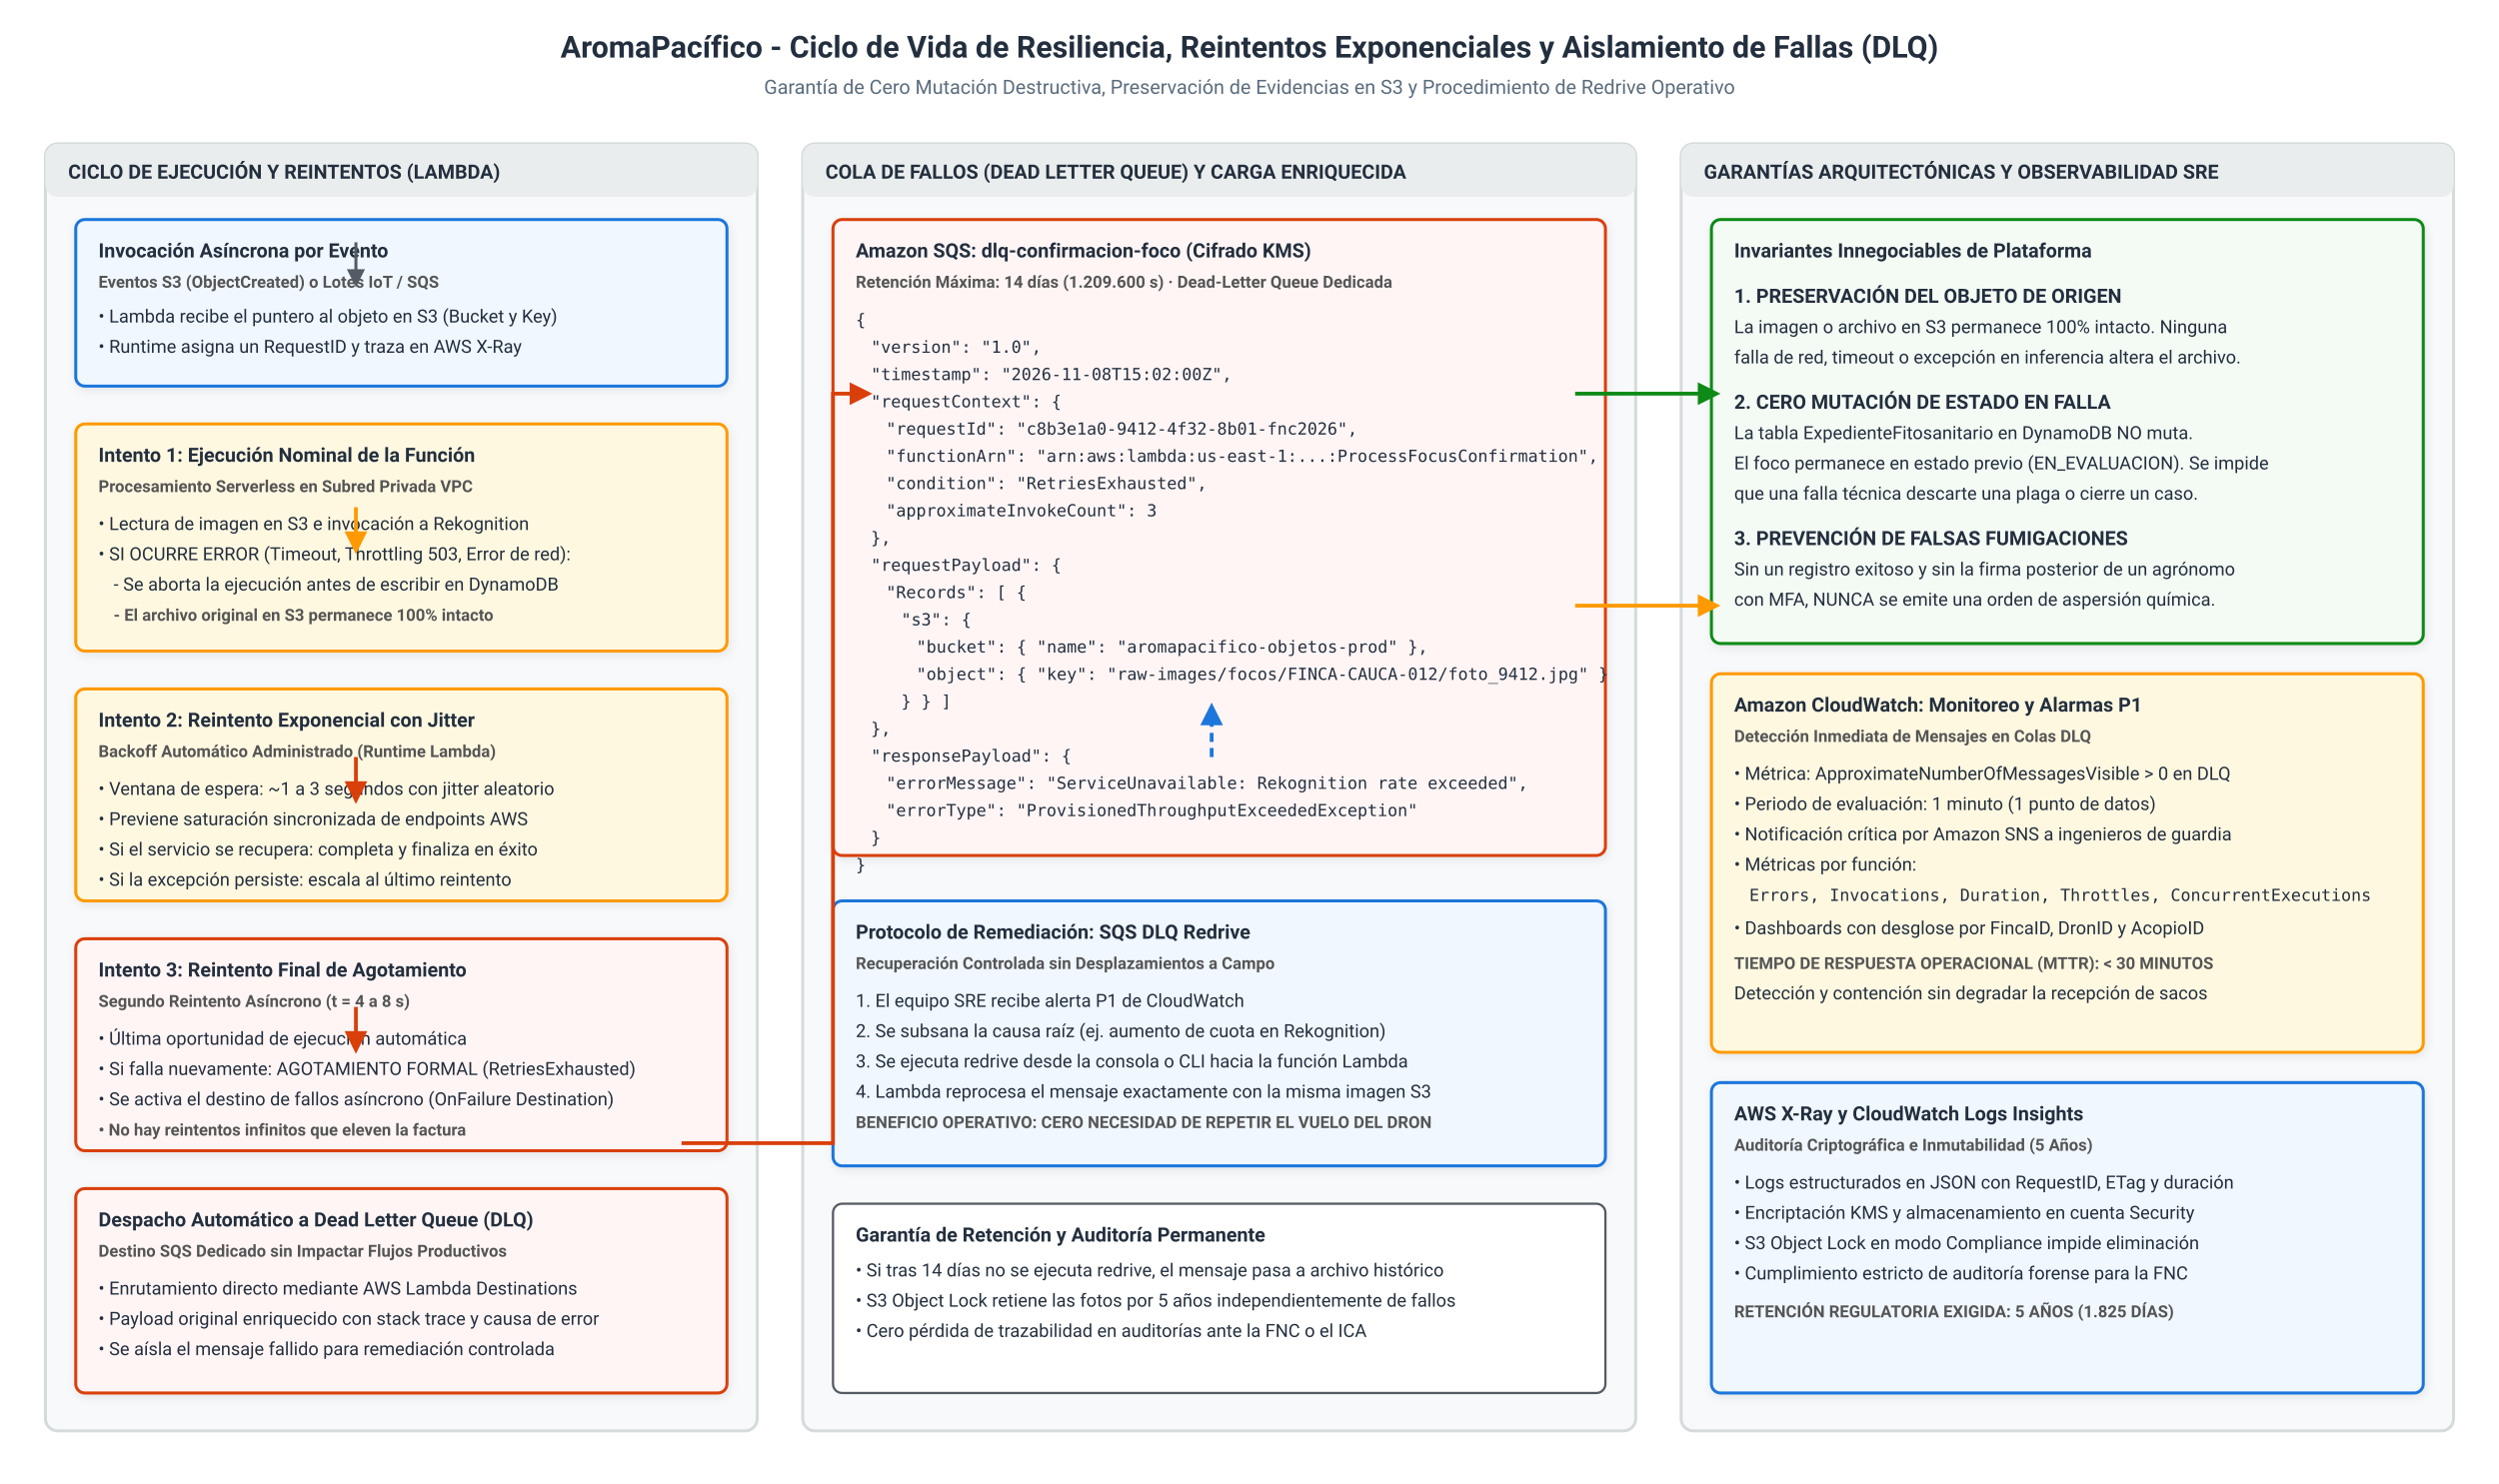
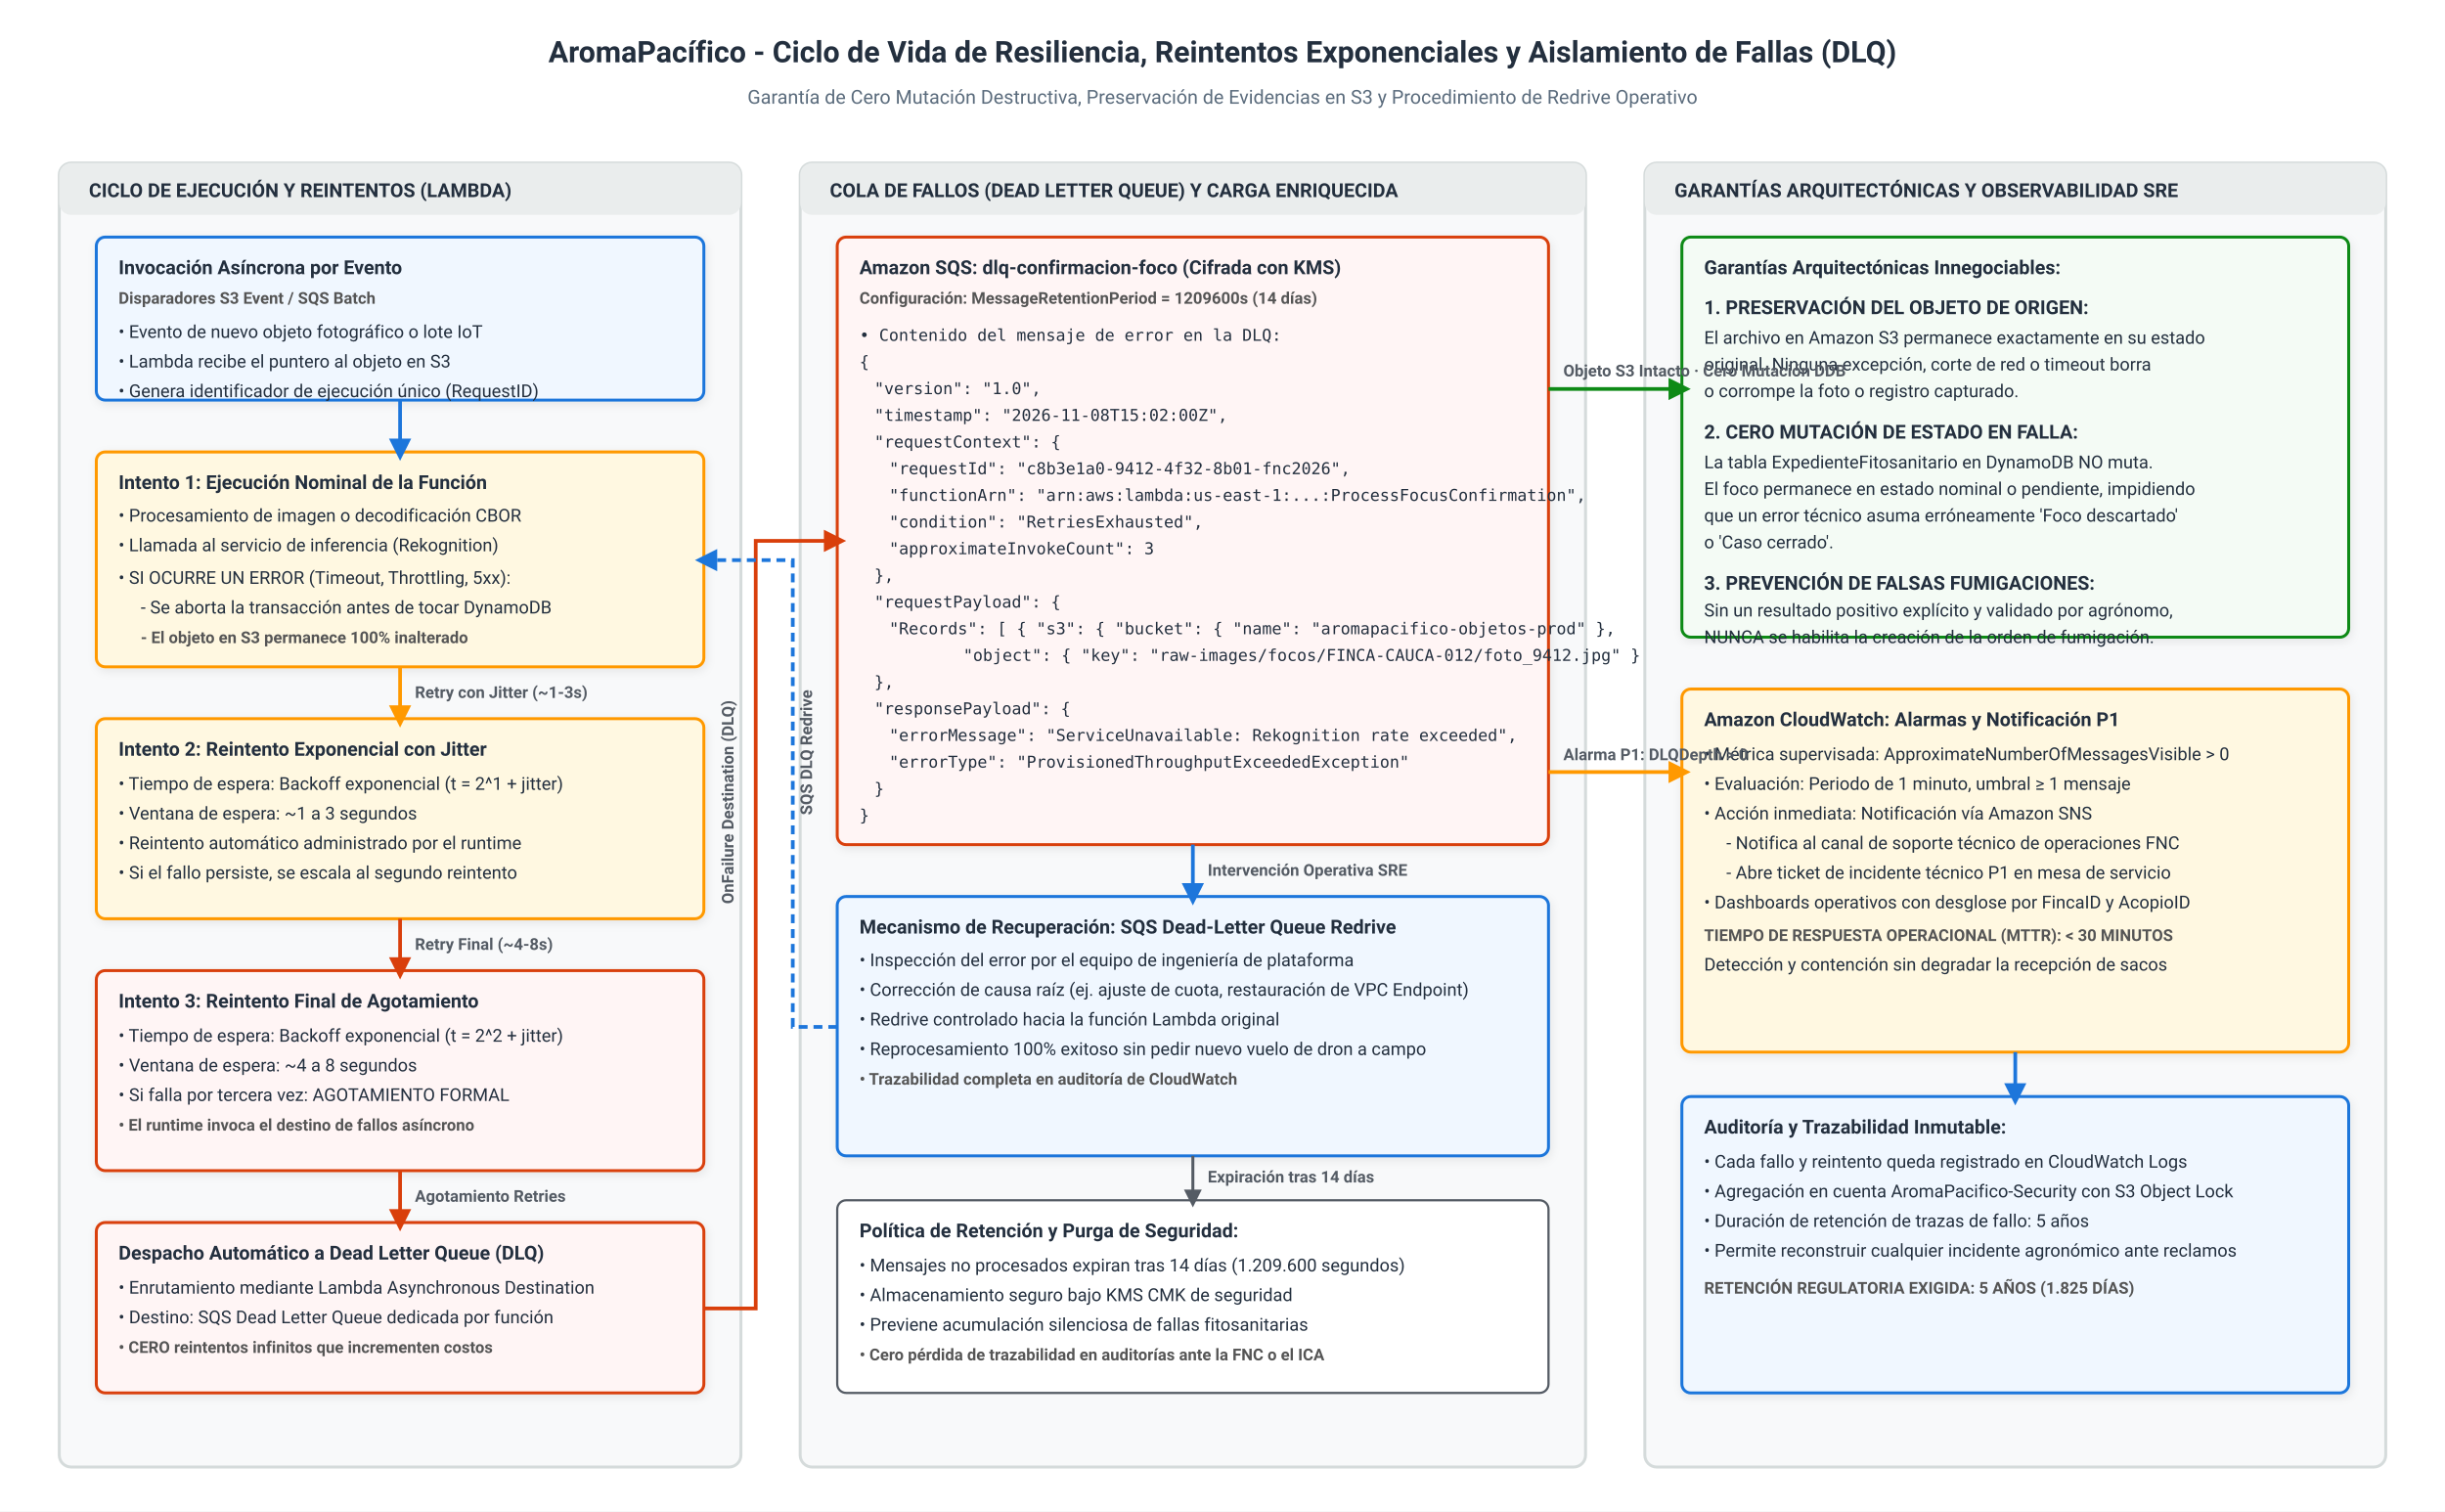
- <svg xmlns="http://www.w3.org/2000/svg" viewBox="0 0 1650 980" width="100%" height="100%">
+ <svg xmlns="http://www.w3.org/2000/svg" viewBox="0 0 1650 1020" width="100%" height="100%">
  <defs>
    <style>
      .main-title { font-family: -apple-system, BlinkMacSystemFont, "Segoe UI", Roboto, Helvetica, Arial, sans-serif; font-size: 20px; font-weight: bold; fill: #232F3E; text-anchor: middle; }
      .sub-title { font-family: -apple-system, BlinkMacSystemFont, "Segoe UI", Roboto, Helvetica, Arial, sans-serif; font-size: 13px; fill: #5A6B7C; text-anchor: middle; }
      .swimlane-title { font-family: -apple-system, BlinkMacSystemFont, "Segoe UI", Roboto, Helvetica, Arial, sans-serif; font-size: 13px; font-weight: bold; fill: #232F3E; }
      .card-header { font-family: -apple-system, BlinkMacSystemFont, "Segoe UI", Roboto, Helvetica, Arial, sans-serif; font-size: 13px; font-weight: bold; fill: #232F3E; }
      .card-sub { font-family: -apple-system, BlinkMacSystemFont, "Segoe UI", Roboto, Helvetica, Arial, sans-serif; font-size: 11px; font-weight: bold; fill: #555555; }
      .card-body { font-family: -apple-system, BlinkMacSystemFont, "Segoe UI", Roboto, Helvetica, Arial, sans-serif; font-size: 12px; fill: #232F3E; }
      .code-body { font-family: ui-monospace, SFMono-Regular, "SF Mono", Menlo, Consolas, monospace; font-size: 11px; fill: #232F3E; }
+       .flow-label { font-family: -apple-system, BlinkMacSystemFont, "Segoe UI", Roboto, Helvetica, Arial, sans-serif; font-size: 11px; font-weight: bold; fill: #545B64; }
      .flow-line { stroke: #545B64; stroke-width: 2; fill: none; }
      .flow-line-accent { stroke: #1D76DB; stroke-width: 2.5; fill: none; }
      .flow-line-danger { stroke: #D93F0B; stroke-width: 2.5; fill: none; }
      .flow-line-success { stroke: #0E8A16; stroke-width: 2.5; fill: none; }
      .flow-line-warning { stroke: #FF9900; stroke-width: 2.5; fill: none; }
      .flow-dashed { stroke-dasharray: 6,4; }
    </style>
    <filter id="box-shadow" x="-2%" y="-2%" width="104%" height="106%" filterUnits="userSpaceOnUse">
      <feDropShadow dx="1" dy="2" stdDeviation="3" flood-color="#000000" flood-opacity="0.08" />
    </filter>
    <marker id="arrow" viewBox="0 0 10 10" refX="6" refY="5" markerWidth="6" markerHeight="6" orient="auto-start-reverse">
      <path d="M 0 0 L 10 5 L 0 10 z" fill="#545B64" />
    </marker>
    <marker id="arrow-danger" viewBox="0 0 10 10" refX="6" refY="5" markerWidth="6" markerHeight="6" orient="auto-start-reverse">
      <path d="M 0 0 L 10 5 L 0 10 z" fill="#D93F0B" />
    </marker>
    <marker id="arrow-success" viewBox="0 0 10 10" refX="6" refY="5" markerWidth="6" markerHeight="6" orient="auto-start-reverse">
      <path d="M 0 0 L 10 5 L 0 10 z" fill="#0E8A16" />
    </marker>
    <marker id="arrow-accent" viewBox="0 0 10 10" refX="6" refY="5" markerWidth="6" markerHeight="6" orient="auto-start-reverse">
      <path d="M 0 0 L 10 5 L 0 10 z" fill="#1D76DB" />
    </marker>
    <marker id="arrow-warning" viewBox="0 0 10 10" refX="6" refY="5" markerWidth="6" markerHeight="6" orient="auto-start-reverse">
      <path d="M 0 0 L 10 5 L 0 10 z" fill="#FF9900" />
    </marker>
  </defs>
-   <rect width="1650" height="980" fill="#FFFFFF" />
-   <text x="825" y="38" class="main-title">AromaPacífico - Ciclo de Vida de Resiliencia, Reintentos Exponenciales y Aislamiento de Fallas (DLQ)</text>
-   <text x="825" y="62" class="sub-title">Garantía de Cero Mutación Destructiva, Preservación de Evidencias en S3 y Procedimiento de Redrive Operativo</text>
-   <g transform="translate(30, 95)">
-     <rect width="470" height="850" rx="8" fill="#F8F9FA" stroke="#D5DBDB" stroke-width="2" />
-     <rect x="0" y="0" width="470" height="35" rx="8" fill="#EAEDED" />
-     <text x="15" y="23" class="swimlane-title">CICLO DE EJECUCIÓN Y REINTENTOS (LAMBDA)</text>
-     <g transform="translate(20, 50)">
-       <rect width="430" height="110" rx="6" fill="#F0F7FF" stroke="#1D76DB" stroke-width="2" filter="url(#box-shadow)" />
-       <text x="15" y="25" class="card-header">Invocación Asíncrona por Evento</text>
-       <text x="15" y="45" class="card-sub">Eventos S3 (ObjectCreated) o Lotes IoT / SQS</text>
-       <text x="15" y="68" class="card-body">• Lambda recibe el puntero al objeto en S3 (Bucket y Key)</text>
-       <text x="15" y="88" class="card-body">• Runtime asigna un RequestID y traza en AWS X-Ray</text>
-     </g>
-     <g transform="translate(20, 185)">
-       <rect width="430" height="150" rx="6" fill="#FFF8E1" stroke="#FF9900" stroke-width="2" filter="url(#box-shadow)" />
-       <text x="15" y="25" class="card-header">Intento 1: Ejecución Nominal de la Función</text>
-       <text x="15" y="45" class="card-sub">Procesamiento Serverless en Subred Privada VPC</text>
-       <text x="15" y="70" class="card-body">• Lectura de imagen en S3 e invocación a Rekognition</text>
-       <text x="15" y="90" class="card-body">• SI OCURRE ERROR (Timeout, Throttling 503, Error de red):</text>
-       <text x="25" y="110" class="card-body">- Se aborta la ejecución antes de escribir en DynamoDB</text>
-       <text x="25" y="130" class="card-sub" fill="#D93F0B">- El archivo original en S3 permanece 100% intacto</text>
-     </g>
-     <g transform="translate(20, 360)">
-       <rect width="430" height="140" rx="6" fill="#FFF8E1" stroke="#FF9900" stroke-width="2" filter="url(#box-shadow)" />
-       <text x="15" y="25" class="card-header">Intento 2: Reintento Exponencial con Jitter</text>
-       <text x="15" y="45" class="card-sub">Backoff Automático Administrado (Runtime Lambda)</text>
-       <text x="15" y="70" class="card-body">• Ventana de espera: ~1 a 3 segundos con jitter aleatorio</text>
-       <text x="15" y="90" class="card-body">• Previene saturación sincronizada de endpoints AWS</text>
-       <text x="15" y="110" class="card-body">• Si el servicio se recupera: completa y finaliza en éxito</text>
-       <text x="15" y="130" class="card-body">• Si la excepción persiste: escala al último reintento</text>
-     </g>
-     <g transform="translate(20, 525)">
-       <rect width="430" height="140" rx="6" fill="#FFF5F5" stroke="#D93F0B" stroke-width="2" filter="url(#box-shadow)" />
-       <text x="15" y="25" class="card-header">Intento 3: Reintento Final de Agotamiento</text>
-       <text x="15" y="45" class="card-sub">Segundo Reintento Asíncrono (t = 4 a 8 s)</text>
-       <text x="15" y="70" class="card-body">• Última oportunidad de ejecución automática</text>
-       <text x="15" y="90" class="card-body">• Si falla nuevamente: AGOTAMIENTO FORMAL (RetriesExhausted)</text>
-       <text x="15" y="110" class="card-body">• Se activa el destino de fallos asíncrono (OnFailure Destination)</text>
-       <text x="15" y="130" class="card-sub" fill="#D93F0B">• No hay reintentos infinitos que eleven la factura</text>
-     </g>
-     <g transform="translate(20, 690)">
-       <rect width="430" height="135" rx="6" fill="#FFF5F5" stroke="#D93F0B" stroke-width="2" filter="url(#box-shadow)" />
-       <text x="15" y="25" class="card-header">Despacho Automático a Dead Letter Queue (DLQ)</text>
-       <text x="15" y="45" class="card-sub">Destino SQS Dedicado sin Impactar Flujos Productivos</text>
-       <text x="15" y="70" class="card-body">• Enrutamiento directo mediante AWS Lambda Destinations</text>
-       <text x="15" y="90" class="card-body">• Payload original enriquecido con stack trace y causa de error</text>
-       <text x="15" y="110" class="card-body">• Se aísla el mensaje fallido para remediación controlada</text>
-     </g>
-   </g>
-   <g transform="translate(530, 95)">
-     <rect width="550" height="850" rx="8" fill="#F8F9FA" stroke="#D5DBDB" stroke-width="2" />
-     <rect x="0" y="0" width="550" height="35" rx="8" fill="#EAEDED" />
-     <text x="15" y="23" class="swimlane-title">COLA DE FALLOS (DEAD LETTER QUEUE) Y CARGA ENRIQUECIDA</text>
-     <g transform="translate(20, 50)">
-       <rect width="510" height="420" rx="6" fill="#FFF5F5" stroke="#D93F0B" stroke-width="2" filter="url(#box-shadow)" />
-       <text x="15" y="25" class="card-header">Amazon SQS: dlq-confirmacion-foco (Cifrado KMS)</text>
-       <text x="15" y="45" class="card-sub">Retención Máxima: 14 días (1.209.600 s) · Dead-Letter Queue Dedicada</text>
-       <text x="15" y="70" class="code-body">{</text>
-       <text x="25" y="88" class="code-body">"version": "1.0",</text>
-       <text x="25" y="106" class="code-body">"timestamp": "2026-11-08T15:02:00Z",</text>
-       <text x="25" y="124" class="code-body">"requestContext": {</text>
-       <text x="35" y="142" class="code-body">"requestId": "c8b3e1a0-9412-4f32-8b01-fnc2026",</text>
-       <text x="35" y="160" class="code-body">"functionArn": "arn:aws:lambda:us-east-1:...:ProcessFocusConfirmation",</text>
-       <text x="35" y="178" class="code-body">"condition": "RetriesExhausted",</text>
-       <text x="35" y="196" class="code-body">"approximateInvokeCount": 3</text>
-       <text x="25" y="214" class="code-body">},</text>
-       <text x="25" y="232" class="code-body">"requestPayload": {</text>
-       <text x="35" y="250" class="code-body">"Records": [ {</text>
-       <text x="45" y="268" class="code-body">"s3": {</text>
-       <text x="55" y="286" class="code-body">"bucket": { "name": "aromapacifico-objetos-prod" },</text>
-       <text x="55" y="304" class="code-body">"object": { "key": "raw-images/focos/FINCA-CAUCA-012/foto_9412.jpg" }</text>
-       <text x="45" y="322" class="code-body">} } ]</text>
-       <text x="25" y="340" class="code-body">},</text>
-       <text x="25" y="358" class="code-body">"responsePayload": {</text>
-       <text x="35" y="376" class="code-body">"errorMessage": "ServiceUnavailable: Rekognition rate exceeded",</text>
-       <text x="35" y="394" class="code-body">"errorType": "ProvisionedThroughputExceededException"</text>
-       <text x="25" y="412" class="code-body">}</text>
-       <text x="15" y="430" class="code-body">}</text>
-     </g>
-     <g transform="translate(20, 500)">
-       <rect width="510" height="175" rx="6" fill="#F0F7FF" stroke="#1D76DB" stroke-width="2" filter="url(#box-shadow)" />
-       <text x="15" y="25" class="card-header">Protocolo de Remediación: SQS DLQ Redrive</text>
-       <text x="15" y="45" class="card-sub">Recuperación Controlada sin Desplazamientos a Campo</text>
-       <text x="15" y="70" class="card-body">1. El equipo SRE recibe alerta P1 de CloudWatch</text>
-       <text x="15" y="90" class="card-body">2. Se subsana la causa raíz (ej. aumento de cuota en Rekognition)</text>
-       <text x="15" y="110" class="card-body">3. Se ejecuta redrive desde la consola o CLI hacia la función Lambda</text>
-       <text x="15" y="130" class="card-body">4. Lambda reprocesa el mensaje exactamente con la misma imagen S3</text>
-       <text x="15" y="150" class="card-sub" fill="#1D76DB">BENEFICIO OPERATIVO: CERO NECESIDAD DE REPETIR EL VUELO DEL DRON</text>
-     </g>
-     <g transform="translate(20, 700)">
-       <rect width="510" height="125" rx="6" fill="#FFFFFF" stroke="#545B64" stroke-width="1.5" />
-       <text x="15" y="25" class="card-header">Garantía de Retención y Auditoría Permanente</text>
-       <text x="15" y="48" class="card-body">• Si tras 14 días no se ejecuta redrive, el mensaje pasa a archivo histórico</text>
-       <text x="15" y="68" class="card-body">• S3 Object Lock retiene las fotos por 5 años independientemente de fallos</text>
-       <text x="15" y="88" class="card-body">• Cero pérdida de trazabilidad en auditorías ante la FNC o el ICA</text>
-     </g>
-   </g>
-   <g transform="translate(1110, 95)">
-     <rect width="510" height="850" rx="8" fill="#F8F9FA" stroke="#D5DBDB" stroke-width="2" />
-     <rect x="0" y="0" width="510" height="35" rx="8" fill="#EAEDED" />
-     <text x="15" y="23" class="swimlane-title">GARANTÍAS ARQUITECTÓNICAS Y OBSERVABILIDAD SRE</text>
-     <g transform="translate(20, 50)">
-       <rect width="470" height="280" rx="6" fill="#F4FBF5" stroke="#0E8A16" stroke-width="2" filter="url(#box-shadow)" />
-       <text x="15" y="25" class="card-header">Invariantes Innegociables de Plataforma</text>
-       <text x="15" y="55" class="card-header" fill="#0E8A16">1. PRESERVACIÓN DEL OBJETO DE ORIGEN</text>
-       <text x="15" y="75" class="card-body">La imagen o archivo en S3 permanece 100% intacto. Ninguna</text>
-       <text x="15" y="95" class="card-body">falla de red, timeout o excepción en inferencia altera el archivo.</text>
-       <text x="15" y="125" class="card-header" fill="#0E8A16">2. CERO MUTACIÓN DE ESTADO EN FALLA</text>
-       <text x="15" y="145" class="card-body">La tabla ExpedienteFitosanitario en DynamoDB NO muta.</text>
-       <text x="15" y="165" class="card-body">El foco permanece en estado previo (EN_EVALUACION). Se impide</text>
-       <text x="15" y="185" class="card-body">que una falla técnica descarte una plaga o cierre un caso.</text>
-       <text x="15" y="215" class="card-header" fill="#0E8A16">3. PREVENCIÓN DE FALSAS FUMIGACIONES</text>
-       <text x="15" y="235" class="card-body">Sin un registro exitoso y sin la firma posterior de un agrónomo</text>
-       <text x="15" y="255" class="card-body">con MFA, NUNCA se emite una orden de aspersión química.</text>
-     </g>
-     <g transform="translate(20, 350)">
-       <rect width="470" height="250" rx="6" fill="#FFF8E1" stroke="#FF9900" stroke-width="2" filter="url(#box-shadow)" />
-       <text x="15" y="25" class="card-header">Amazon CloudWatch: Monitoreo y Alarmas P1</text>
-       <text x="15" y="45" class="card-sub">Detección Inmediata de Mensajes en Colas DLQ</text>
-       <text x="15" y="70" class="card-body">• Métrica: ApproximateNumberOfMessagesVisible &gt; 0 en DLQ</text>
-       <text x="15" y="90" class="card-body">• Periodo de evaluación: 1 minuto (1 punto de datos)</text>
-       <text x="15" y="110" class="card-body">• Notificación crítica por Amazon SNS a ingenieros de guardia</text>
-       <text x="15" y="130" class="card-body">• Métricas por función:</text>
-       <text x="25" y="150" class="code-body">Errors, Invocations, Duration, Throttles, ConcurrentExecutions</text>
-       <text x="15" y="172" class="card-body">• Dashboards con desglose por FincaID, DronID y AcopioID</text>
-       <text x="15" y="195" class="card-sub" fill="#FF9900">TIEMPO DE RESPUESTA OPERACIONAL (MTTR): &lt; 30 MINUTOS</text>
-       <text x="15" y="215" class="card-body">Detección y contención sin degradar la recepción de sacos</text>
-     </g>
-     <g transform="translate(20, 620)">
-       <rect width="470" height="205" rx="6" fill="#F0F7FF" stroke="#1D76DB" stroke-width="2" filter="url(#box-shadow)" />
-       <text x="15" y="25" class="card-header">AWS X-Ray y CloudWatch Logs Insights</text>
-       <text x="15" y="45" class="card-sub">Auditoría Criptográfica e Inmutabilidad (5 Años)</text>
-       <text x="15" y="70" class="card-body">• Logs estructurados en JSON con RequestID, ETag y duración</text>
-       <text x="15" y="90" class="card-body">• Encriptación KMS y almacenamiento en cuenta Security</text>
-       <text x="15" y="110" class="card-body">• S3 Object Lock en modo Compliance impide eliminación</text>
-       <text x="15" y="130" class="card-body">• Cumplimiento estricto de auditoría forense para la FNC</text>
-       <text x="15" y="155" class="card-sub" fill="#1D76DB">RETENCIÓN REGULATORIA EXIGIDA: 5 AÑOS (1.825 DÍAS)</text>
-     </g>
-   </g>
-   <path d="M 235 160 L 235 185" class="flow-line" marker-end="url(#arrow)" />
-   <path d="M 235 335 L 235 360" class="flow-line-warning" marker-end="url(#arrow-warning)" />
-   <path d="M 235 500 L 235 525" class="flow-line-danger" marker-end="url(#arrow-danger)" />
-   <path d="M 235 665 L 235 690" class="flow-line-danger" marker-end="url(#arrow-danger)" />
-   <path d="M 450 755 L 550 755 L 550 260 L 570 260" class="flow-line-danger" marker-end="url(#arrow-danger)" />
-   <path d="M 1040 260 L 1130 260" class="flow-line-success" marker-end="url(#arrow-success)" />
-   <path d="M 1040 400 L 1130 400" class="flow-line-warning" marker-end="url(#arrow-warning)" />
-   <path d="M 800 500 L 800 470" class="flow-line-accent flow-dashed" marker-end="url(#arrow-accent)" />
+   <rect width="1650" height="1020" fill="#FFFFFF" />
+   <text x="825" y="42" class="main-title">AromaPacífico - Ciclo de Vida de Resiliencia, Reintentos Exponenciales y Aislamiento de Fallas (DLQ)</text>
+   <text x="825" y="70" class="sub-title">Garantía de Cero Mutación Destructiva, Preservación de Evidencias en S3 y Procedimiento de Redrive Operativo</text>
+   <rect x="40" y="110" width="460" height="880" rx="8" fill="#F8F9FA" stroke="#D5DBDB" stroke-width="2" />
+   <rect x="40" y="110" width="460" height="35" rx="8" fill="#EAEDED" />
+   <text x="60" y="133" class="swimlane-title">CICLO DE EJECUCIÓN Y REINTENTOS (LAMBDA)</text>
+   <rect x="65" y="160" width="410" height="110" rx="6" fill="#F0F7FF" stroke="#1D76DB" stroke-width="2" filter="url(#box-shadow)" />
+   <text x="80" y="185" class="card-header">Invocación Asíncrona por Evento</text>
+   <text x="80" y="205" class="card-sub">Disparadores S3 Event / SQS Batch</text>
+   <text x="80" y="228" class="card-body">• Evento de nuevo objeto fotográfico o lote IoT</text>
+   <text x="80" y="248" class="card-body">• Lambda recibe el puntero al objeto en S3</text>
+   <text x="80" y="268" class="card-body">• Genera identificador de ejecución único (RequestID)</text>
+   <rect x="65" y="305" width="410" height="145" rx="6" fill="#FFF8E1" stroke="#FF9900" stroke-width="2" filter="url(#box-shadow)" />
+   <text x="80" y="330" class="card-header">Intento 1: Ejecución Nominal de la Función</text>
+   <text x="80" y="352" class="card-body">• Procesamiento de imagen o decodificación CBOR</text>
+   <text x="80" y="372" class="card-body">• Llamada al servicio de inferencia (Rekognition)</text>
+   <text x="80" y="394" class="card-body">• SI OCURRE UN ERROR (Timeout, Throttling, 5xx):</text>
+   <text x="95" y="414" class="card-body">- Se aborta la transacción antes de tocar DynamoDB</text>
+   <text x="95" y="434" class="card-sub" fill="#D93F0B">- El objeto en S3 permanece 100% inalterado</text>
+   <rect x="65" y="485" width="410" height="135" rx="6" fill="#FFF8E1" stroke="#FF9900" stroke-width="2" filter="url(#box-shadow)" />
+   <text x="80" y="510" class="card-header">Intento 2: Reintento Exponencial con Jitter</text>
+   <text x="80" y="533" class="card-body">• Tiempo de espera: Backoff exponencial (t = 2^1 + jitter)</text>
+   <text x="80" y="553" class="card-body">• Ventana de espera: ~1 a 3 segundos</text>
+   <text x="80" y="573" class="card-body">• Reintento automático administrado por el runtime</text>
+   <text x="80" y="593" class="card-body">• Si el fallo persiste, se escala al segundo reintento</text>
+   <rect x="65" y="655" width="410" height="135" rx="6" fill="#FFF5F5" stroke="#D93F0B" stroke-width="2" filter="url(#box-shadow)" />
+   <text x="80" y="680" class="card-header">Intento 3: Reintento Final de Agotamiento</text>
+   <text x="80" y="703" class="card-body">• Tiempo de espera: Backoff exponencial (t = 2^2 + jitter)</text>
+   <text x="80" y="723" class="card-body">• Ventana de espera: ~4 a 8 segundos</text>
+   <text x="80" y="743" class="card-body">• Si falla por tercera vez: AGOTAMIENTO FORMAL</text>
+   <text x="80" y="763" class="card-sub" fill="#D93F0B">• El runtime invoca el destino de fallos asíncrono</text>
+   <rect x="65" y="825" width="410" height="115" rx="6" fill="#FFF5F5" stroke="#D93F0B" stroke-width="2" filter="url(#box-shadow)" />
+   <text x="80" y="850" class="card-header">Despacho Automático a Dead Letter Queue (DLQ)</text>
+   <text x="80" y="873" class="card-body">• Enrutamiento mediante Lambda Asynchronous Destination</text>
+   <text x="80" y="893" class="card-body">• Destino: SQS Dead Letter Queue dedicada por función</text>
+   <text x="80" y="913" class="card-sub" fill="#D93F0B">• CERO reintentos infinitos que incrementen costos</text>
+   <rect x="540" y="110" width="530" height="880" rx="8" fill="#F8F9FA" stroke="#D5DBDB" stroke-width="2" />
+   <rect x="540" y="110" width="530" height="35" rx="8" fill="#EAEDED" />
+   <text x="560" y="133" class="swimlane-title">COLA DE FALLOS (DEAD LETTER QUEUE) Y CARGA ENRIQUECIDA</text>
+   <rect x="565" y="160" width="480" height="410" rx="6" fill="#FFF5F5" stroke="#D93F0B" stroke-width="2" filter="url(#box-shadow)" />
+   <text x="580" y="185" class="card-header">Amazon SQS: dlq-confirmacion-foco (Cifrada con KMS)</text>
+   <text x="580" y="205" class="card-sub">Configuración: MessageRetentionPeriod = 1209600s (14 días)</text>
+   <text x="580" y="230" class="code-body">• Contenido del mensaje de error en la DLQ:</text>
+   <text x="580" y="248" class="code-body">  {</text>
+   <text x="590" y="266" class="code-body">    "version": "1.0",</text>
+   <text x="590" y="284" class="code-body">    "timestamp": "2026-11-08T15:02:00Z",</text>
+   <text x="590" y="302" class="code-body">    "requestContext": {</text>
+   <text x="600" y="320" class="code-body">      "requestId": "c8b3e1a0-9412-4f32-8b01-fnc2026",</text>
+   <text x="600" y="338" class="code-body">      "functionArn": "arn:aws:lambda:us-east-1:...:ProcessFocusConfirmation",</text>
+   <text x="600" y="356" class="code-body">      "condition": "RetriesExhausted",</text>
+   <text x="600" y="374" class="code-body">      "approximateInvokeCount": 3</text>
+   <text x="590" y="392" class="code-body">    },</text>
+   <text x="590" y="410" class="code-body">    "requestPayload": {</text>
+   <text x="600" y="428" class="code-body">      "Records": [ { "s3": { "bucket": { "name": "aromapacifico-objetos-prod" },</text>
+   <text x="650" y="446" class="code-body">"object": { "key": "raw-images/focos/FINCA-CAUCA-012/foto_9412.jpg" } } } ]</text>
+   <text x="590" y="464" class="code-body">    },</text>
+   <text x="590" y="482" class="code-body">    "responsePayload": {</text>
+   <text x="600" y="500" class="code-body">      "errorMessage": "ServiceUnavailable: Rekognition rate exceeded",</text>
+   <text x="600" y="518" class="code-body">      "errorType": "ProvisionedThroughputExceededException"</text>
+   <text x="590" y="536" class="code-body">    }</text>
+   <text x="580" y="554" class="code-body">  }</text>
+   <rect x="565" y="605" width="480" height="175" rx="6" fill="#F0F7FF" stroke="#1D76DB" stroke-width="2" filter="url(#box-shadow)" />
+   <text x="580" y="630" class="card-header">Mecanismo de Recuperación: SQS Dead-Letter Queue Redrive</text>
+   <text x="580" y="652" class="card-body">• Inspección del error por el equipo de ingeniería de plataforma</text>
+   <text x="580" y="672" class="card-body">• Corrección de causa raíz (ej. ajuste de cuota, restauración de VPC Endpoint)</text>
+   <text x="580" y="692" class="card-body">• Redrive controlado hacia la función Lambda original</text>
+   <text x="580" y="712" class="card-body">• Reprocesamiento 100% exitoso sin pedir nuevo vuelo de dron a campo</text>
+   <text x="580" y="732" class="card-sub" fill="#1D76DB">• Trazabilidad completa en auditoría de CloudWatch</text>
+   <rect x="565" y="810" width="480" height="130" rx="6" fill="#FFFFFF" stroke="#545B64" stroke-width="1.5" />
+   <text x="580" y="835" class="card-header">Política de Retención y Purga de Seguridad:</text>
+   <text x="580" y="858" class="card-body">• Mensajes no procesados expiran tras 14 días (1.209.600 segundos)</text>
+   <text x="580" y="878" class="card-body">• Almacenamiento seguro bajo KMS CMK de seguridad</text>
+   <text x="580" y="898" class="card-body">• Previene acumulación silenciosa de fallas fitosanitarias</text>
+   <text x="580" y="918" class="card-sub" fill="#545B64">• Cero pérdida de trazabilidad en auditorías ante la FNC o el ICA</text>
+   <rect x="1110" y="110" width="500" height="880" rx="8" fill="#F8F9FA" stroke="#D5DBDB" stroke-width="2" />
+   <rect x="1110" y="110" width="500" height="35" rx="8" fill="#EAEDED" />
+   <text x="1130" y="133" class="swimlane-title">GARANTÍAS ARQUITECTÓNICAS Y OBSERVABILIDAD SRE</text>
+   <rect x="1135" y="160" width="450" height="270" rx="6" fill="#F4FBF5" stroke="#0E8A16" stroke-width="2" filter="url(#box-shadow)" />
+   <text x="1150" y="185" class="card-header">Garantías Arquitectónicas Innegociables:</text>
+   <text x="1150" y="212" class="card-header" fill="#0E8A16">1. PRESERVACIÓN DEL OBJETO DE ORIGEN:</text>
+   <text x="1150" y="232" class="card-body">El archivo en Amazon S3 permanece exactamente en su estado</text>
+   <text x="1150" y="250" class="card-body">original. Ninguna excepción, corte de red o timeout borra</text>
+   <text x="1150" y="268" class="card-body">o corrompe la foto o registro capturado.</text>
+   <text x="1150" y="296" class="card-header" fill="#0E8A16">2. CERO MUTACIÓN DE ESTADO EN FALLA:</text>
+   <text x="1150" y="316" class="card-body">La tabla ExpedienteFitosanitario en DynamoDB NO muta.</text>
+   <text x="1150" y="334" class="card-body">El foco permanece en estado nominal o pendiente, impidiendo</text>
+   <text x="1150" y="352" class="card-body">que un error técnico asuma erróneamente 'Foco descartado'</text>
+   <text x="1150" y="370" class="card-body">o 'Caso cerrado'.</text>
+   <text x="1150" y="398" class="card-header" fill="#0E8A16">3. PREVENCIÓN DE FALSAS FUMIGACIONES:</text>
+   <text x="1150" y="416" class="card-body">Sin un resultado positivo explícito y validado por agrónomo,</text>
+   <text x="1150" y="434" class="card-body">NUNCA se habilita la creación de la orden de fumigación.</text>
+   <rect x="1135" y="465" width="450" height="245" rx="6" fill="#FFF8E1" stroke="#FF9900" stroke-width="2" filter="url(#box-shadow)" />
+   <text x="1150" y="490" class="card-header">Amazon CloudWatch: Alarmas y Notificación P1</text>
+   <text x="1150" y="513" class="card-body">• Métrica supervisada: ApproximateNumberOfMessagesVisible &gt; 0</text>
+   <text x="1150" y="533" class="card-body">• Evaluación: Periodo de 1 minuto, umbral ≥ 1 mensaje</text>
+   <text x="1150" y="553" class="card-body">• Acción inmediata: Notificación vía Amazon SNS</text>
+   <text x="1165" y="573" class="card-body">- Notifica al canal de soporte técnico de operaciones FNC</text>
+   <text x="1165" y="593" class="card-body">- Abre ticket de incidente técnico P1 en mesa de servicio</text>
+   <text x="1150" y="613" class="card-body">• Dashboards operativos con desglose por FincaID y AcopioID</text>
+   <text x="1150" y="635" class="card-sub" fill="#FF9900">TIEMPO DE RESPUESTA OPERACIONAL (MTTR): &lt; 30 MINUTOS</text>
+   <text x="1150" y="655" class="card-body">Detección y contención sin degradar la recepción de sacos</text>
+   <rect x="1135" y="740" width="450" height="200" rx="6" fill="#F0F7FF" stroke="#1D76DB" stroke-width="2" filter="url(#box-shadow)" />
+   <text x="1150" y="765" class="card-header">Auditoría y Trazabilidad Inmutable:</text>
+   <text x="1150" y="788" class="card-body">• Cada fallo y reintento queda registrado en CloudWatch Logs</text>
+   <text x="1150" y="808" class="card-body">• Agregación en cuenta AromaPacifico-Security con S3 Object Lock</text>
+   <text x="1150" y="828" class="card-body">• Duración de retención de trazas de fallo: 5 años</text>
+   <text x="1150" y="848" class="card-body">• Permite reconstruir cualquier incidente agronómico ante reclamos</text>
+   <text x="1150" y="873" class="card-sub" fill="#1D76DB">RETENCIÓN REGULATORIA EXIGIDA: 5 AÑOS (1.825 DÍAS)</text>
+   <path d="M 270 270 L 270 305" class="flow-line-accent" marker-end="url(#arrow-accent)" />
+   <path d="M 270 450 L 270 485" class="flow-line-warning" marker-end="url(#arrow-warning)" />
+   <text x="280" y="471" class="flow-label" fill="#FF9900">Retry con Jitter (~1-3s)</text>
+   <path d="M 270 620 L 270 655" class="flow-line-danger" marker-end="url(#arrow-danger)" />
+   <text x="280" y="641" class="flow-label" fill="#D93F0B">Retry Final (~4-8s)</text>
+   <path d="M 270 790 L 270 825" class="flow-line-danger" marker-end="url(#arrow-danger)" />
+   <text x="280" y="811" class="flow-label" fill="#D93F0B">Agotamiento Retries</text>
+   <path d="M 475 883 L 510 883 L 510 365 L 565 365" class="flow-line-danger" marker-end="url(#arrow-danger)" />
+   <text x="495" y="610" class="flow-label" fill="#D93F0B" transform="rotate(-90 495 610)">OnFailure Destination (DLQ)</text>
+   <path d="M 565 693 L 535 693 L 535 378 L 475 378" class="flow-line-accent flow-dashed" marker-end="url(#arrow-accent)" />
+   <text x="548" y="550" class="flow-label" fill="#1D76DB" transform="rotate(-90 548 550)">SQS DLQ Redrive</text>
+   <path d="M 805 570 L 805 605" class="flow-line-accent" marker-end="url(#arrow-accent)" />
+   <text x="815" y="591" class="flow-label" fill="#1D76DB">Intervención Operativa SRE</text>
+   <path d="M 805 780 L 805 810" class="flow-line" marker-end="url(#arrow)" />
+   <text x="815" y="798" class="flow-label" fill="#545B64">Expiración tras 14 días</text>
+   <path d="M 1045 262.5 L 1135 262.5" class="flow-line-success" marker-end="url(#arrow-success)" />
+   <text x="1055" y="254" class="flow-label" fill="#0E8A16">Objeto S3 Intacto · Cero Mutación DDB</text>
+   <path d="M 1045 521 L 1135 521" class="flow-line-warning" marker-end="url(#arrow-warning)" />
+   <text x="1055" y="513" class="flow-label" fill="#FF9900">Alarma P1: DLQDepth &gt; 0</text>
+   <path d="M 1360 710 L 1360 740" class="flow-line-accent" marker-end="url(#arrow-accent)" />
</svg>
